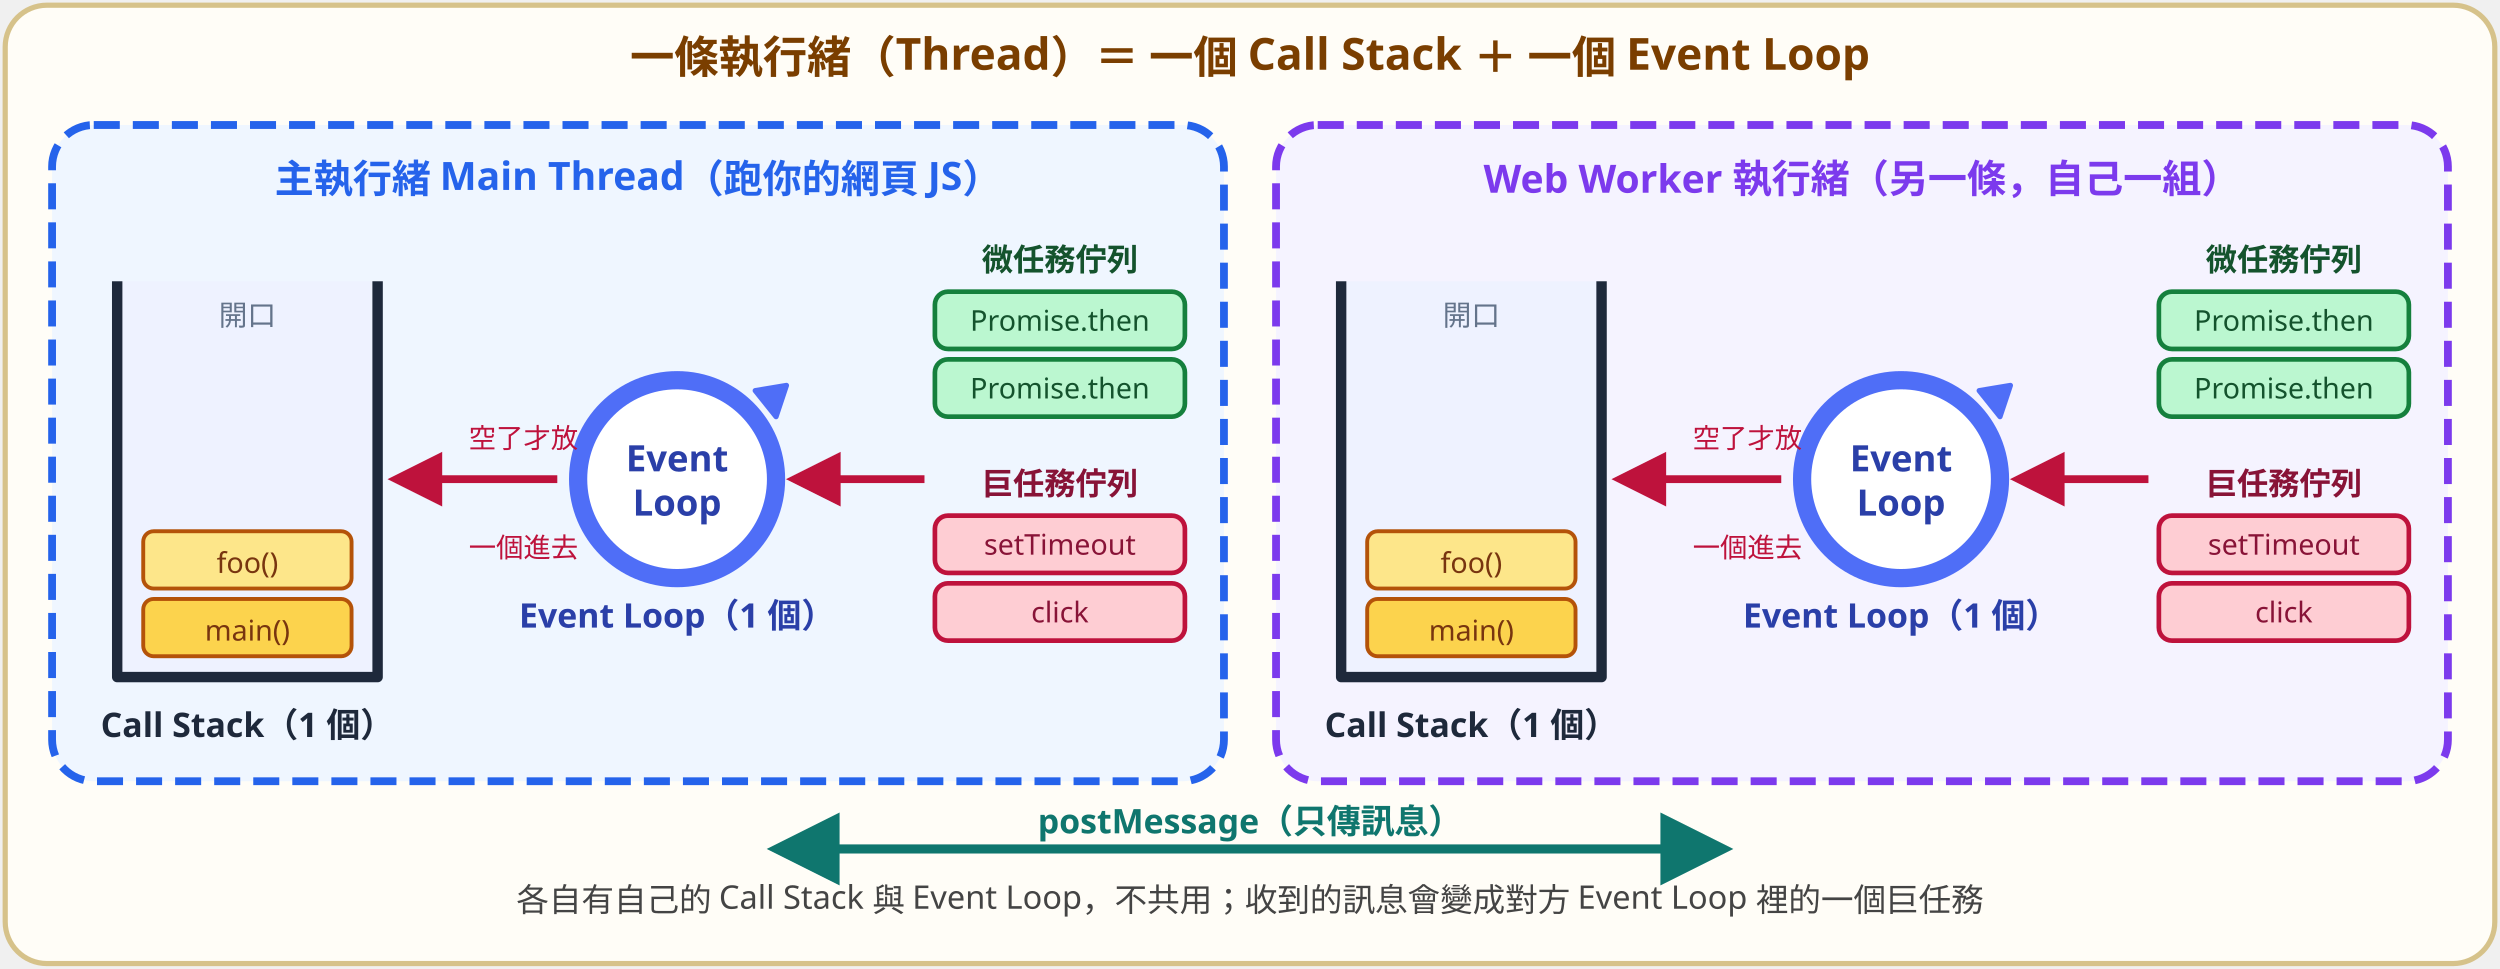
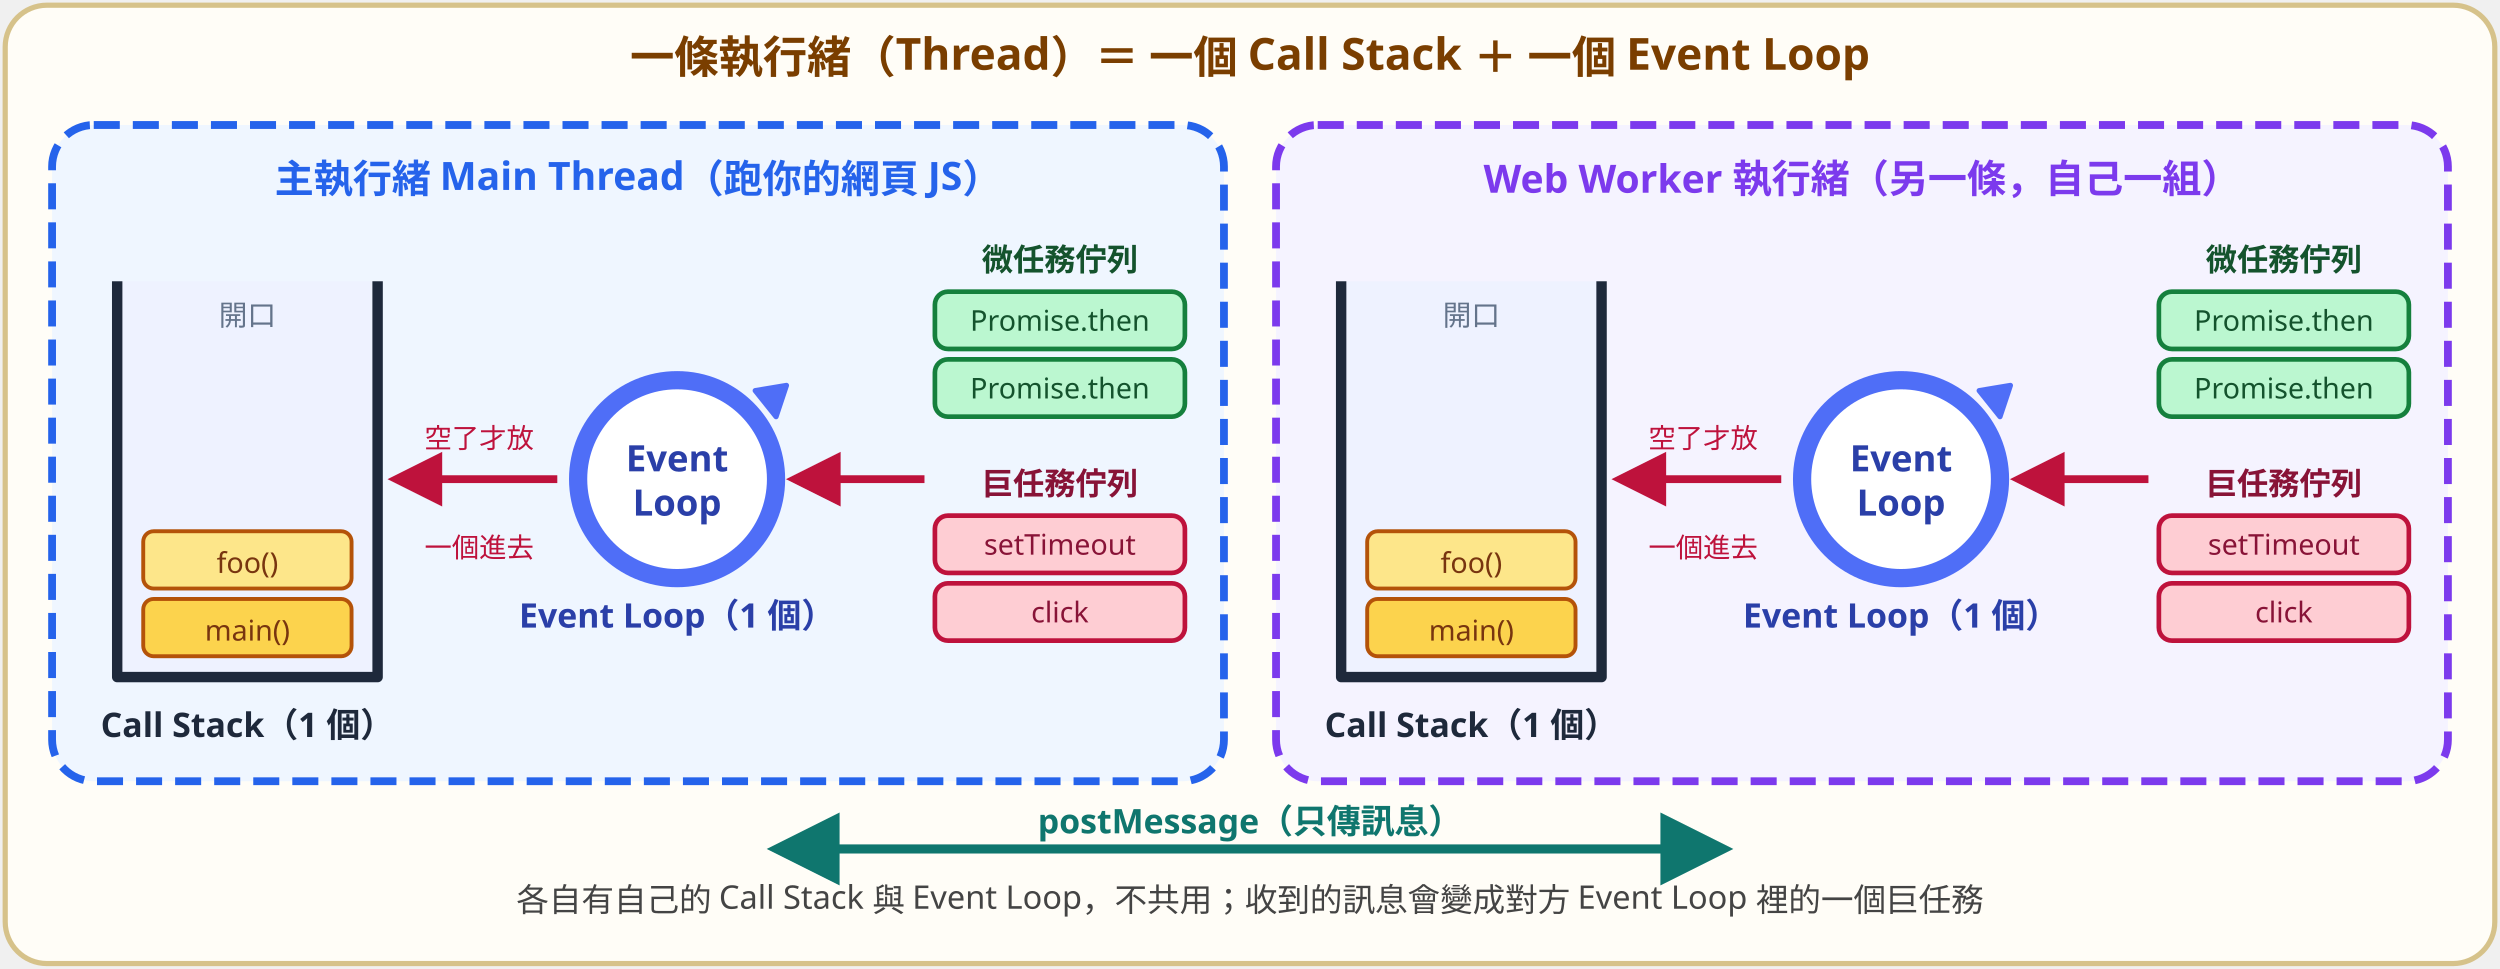
<svg xmlns="http://www.w3.org/2000/svg" viewBox="0 0 960 372" width="960" height="372" font-family="'Noto Sans TC','Microsoft JhengHei','PingFang TC',sans-serif">
  <defs>
    <marker id="a" viewBox="0 0 10 10" refX="8" refY="5" markerWidth="7" markerHeight="7" orient="auto-start-reverse">
      <path d="M0 0 L10 5 L0 10 z" fill="#be123c" />
    </marker>
    <marker id="m" viewBox="0 0 10 10" refX="8" refY="5" markerWidth="8" markerHeight="8" orient="auto-start-reverse">
      <path d="M0 0 L10 5 L0 10 z" fill="#0f766e" />
    </marker>
  </defs>
  <rect x="2" y="2" width="956" height="368" rx="16" fill="#fffdf7" stroke="#d6c28a" stroke-width="2" />
  <text x="480" y="28" text-anchor="middle" font-size="17" font-weight="700" fill="#7a3e00">一條執行緒（Thread）＝ 一個 Call Stack ＋ 一個 Event Loop</text>
  <rect x="20" y="48" width="450" height="252" rx="16" fill="#eff6ff" stroke="#2563eb" stroke-width="3" stroke-dasharray="10 5" />
  <text x="245" y="74" text-anchor="middle" font-size="15" font-weight="700" fill="#2563eb">主執行緒 Main Thread（跑你的網頁 JS）</text>
  <rect x="45" y="108" width="100" height="152" fill="#eef2ff" />
  <path d="M45 108 V260 H145 V108" fill="none" stroke="#1e293b" stroke-width="4" stroke-linejoin="round" />
  <rect x="55" y="204" width="80" height="22" rx="4" fill="#fde68a" stroke="#b45309" stroke-width="1.5" />
  <text x="95" y="220" text-anchor="middle" font-size="11" fill="#78350f">foo()</text>
  <rect x="55" y="230" width="80" height="22" rx="4" fill="#fcd34d" stroke="#b45309" stroke-width="1.5" />
  <text x="95" y="246" text-anchor="middle" font-size="11" fill="#78350f">main()</text>
  <text x="95" y="125" text-anchor="middle" font-size="11" fill="#64748b">開口</text>
  <text x="95" y="283" text-anchor="middle" font-size="13" font-weight="700" fill="#1e293b">Call Stack（1 個）</text>
  <circle cx="260" cy="184" r="38" fill="#fff" stroke="#4f6ef7" stroke-width="7" />
  <path d="M290 150 l12 -2 l-4 12 z" fill="#4f6ef7" stroke="#4f6ef7" stroke-width="2" stroke-linejoin="round" />
  <text x="260" y="181" text-anchor="middle" font-size="14" font-weight="700" fill="#2a3fa8">Event</text>
  <text x="260" y="198" text-anchor="middle" font-size="14" font-weight="700" fill="#2a3fa8">Loop</text>
  <text x="260" y="241" text-anchor="middle" font-size="13" font-weight="700" fill="#2a3fa8">Event Loop（1 個）</text>
  <g font-size="11" text-anchor="middle">
    <text x="407" y="104" font-size="12" font-weight="700" fill="#14532d">微任務佇列</text>
    <rect x="359" y="112" width="96" height="22" rx="5" fill="#bbf7d0" stroke="#15803d" stroke-width="1.8" />
    <text x="407" y="127" fill="#14532d">Promise.then</text>
    <rect x="359" y="138" width="96" height="22" rx="5" fill="#bbf7d0" stroke="#15803d" stroke-width="1.8" />
    <text x="407" y="153" fill="#14532d">Promise.then</text>
    <text x="407" y="190" font-size="12" font-weight="700" fill="#881337">巨任務佇列</text>
    <rect x="359" y="198" width="96" height="22" rx="5" fill="#fecdd3" stroke="#be123c" stroke-width="1.8" />
    <text x="407" y="213" fill="#881337">setTimeout</text>
    <rect x="359" y="224" width="96" height="22" rx="5" fill="#fecdd3" stroke="#be123c" stroke-width="1.8" />
    <text x="407" y="239" fill="#881337">click</text>
  </g>
  <line x1="355" y1="184" x2="306" y2="184" stroke="#be123c" stroke-width="3" marker-end="url(#a)" />
  <line x1="214" y1="184" x2="153" y2="184" stroke="#be123c" stroke-width="3" marker-end="url(#a)" />
-   <text x="201" y="172" text-anchor="middle" font-size="10.5" fill="#be123c">空了才放</text>
-   <text x="201" y="214" text-anchor="middle" font-size="10.5" fill="#be123c">一個進去</text>
+   <text x="184" y="172" text-anchor="middle" font-size="10.5" fill="#be123c">空了才放</text>
+   <text x="184" y="214" text-anchor="middle" font-size="10.5" fill="#be123c">一個進去</text>
  <rect x="490" y="48" width="450" height="252" rx="16" fill="#f5f3ff" stroke="#7c3aed" stroke-width="3" stroke-dasharray="10 5" />
  <text x="715" y="74" text-anchor="middle" font-size="15" font-weight="700" fill="#7c3aed">Web Worker 執行緒（另一條，自己一組）</text>
  <rect x="515" y="108" width="100" height="152" fill="#eef2ff" />
  <path d="M515 108 V260 H615 V108" fill="none" stroke="#1e293b" stroke-width="4" stroke-linejoin="round" />
  <rect x="525" y="204" width="80" height="22" rx="4" fill="#fde68a" stroke="#b45309" stroke-width="1.5" />
  <text x="565" y="220" text-anchor="middle" font-size="11" fill="#78350f">foo()</text>
  <rect x="525" y="230" width="80" height="22" rx="4" fill="#fcd34d" stroke="#b45309" stroke-width="1.5" />
  <text x="565" y="246" text-anchor="middle" font-size="11" fill="#78350f">main()</text>
  <text x="565" y="125" text-anchor="middle" font-size="11" fill="#64748b">開口</text>
  <text x="565" y="283" text-anchor="middle" font-size="13" font-weight="700" fill="#1e293b">Call Stack（1 個）</text>
  <circle cx="730" cy="184" r="38" fill="#fff" stroke="#4f6ef7" stroke-width="7" />
  <path d="M760 150 l12 -2 l-4 12 z" fill="#4f6ef7" stroke="#4f6ef7" stroke-width="2" stroke-linejoin="round" />
  <text x="730" y="181" text-anchor="middle" font-size="14" font-weight="700" fill="#2a3fa8">Event</text>
  <text x="730" y="198" text-anchor="middle" font-size="14" font-weight="700" fill="#2a3fa8">Loop</text>
  <text x="730" y="241" text-anchor="middle" font-size="13" font-weight="700" fill="#2a3fa8">Event Loop（1 個）</text>
  <g font-size="11" text-anchor="middle">
    <text x="877" y="104" font-size="12" font-weight="700" fill="#14532d">微任務佇列</text>
    <rect x="829" y="112" width="96" height="22" rx="5" fill="#bbf7d0" stroke="#15803d" stroke-width="1.8" />
    <text x="877" y="127" fill="#14532d">Promise.then</text>
    <rect x="829" y="138" width="96" height="22" rx="5" fill="#bbf7d0" stroke="#15803d" stroke-width="1.8" />
    <text x="877" y="153" fill="#14532d">Promise.then</text>
    <text x="877" y="190" font-size="12" font-weight="700" fill="#881337">巨任務佇列</text>
    <rect x="829" y="198" width="96" height="22" rx="5" fill="#fecdd3" stroke="#be123c" stroke-width="1.8" />
    <text x="877" y="213" fill="#881337">setTimeout</text>
    <rect x="829" y="224" width="96" height="22" rx="5" fill="#fecdd3" stroke="#be123c" stroke-width="1.8" />
    <text x="877" y="239" fill="#881337">click</text>
  </g>
  <line x1="825" y1="184" x2="776" y2="184" stroke="#be123c" stroke-width="3" marker-end="url(#a)" />
  <line x1="684" y1="184" x2="623" y2="184" stroke="#be123c" stroke-width="3" marker-end="url(#a)" />
-   <text x="671" y="172" text-anchor="middle" font-size="10.5" fill="#be123c">空了才放</text>
-   <text x="671" y="214" text-anchor="middle" font-size="10.5" fill="#be123c">一個進去</text>
+   <text x="654" y="172" text-anchor="middle" font-size="10.5" fill="#be123c">空了才放</text>
+   <text x="654" y="214" text-anchor="middle" font-size="10.5" fill="#be123c">一個進去</text>
  <line x1="300" y1="326" x2="660" y2="326" stroke="#0f766e" stroke-width="3.5" marker-start="url(#m)" marker-end="url(#m)" />
  <text x="480" y="320" text-anchor="middle" font-size="13" font-weight="700" fill="#0f766e">postMessage（只傳訊息）</text>
  <text x="480" y="350" text-anchor="middle" font-size="12.5" fill="#444">各自有自己的 Call Stack 與 Event Loop，不共用；收到的訊息會變成對方 Event Loop 裡的一個巨任務</text>
</svg>
